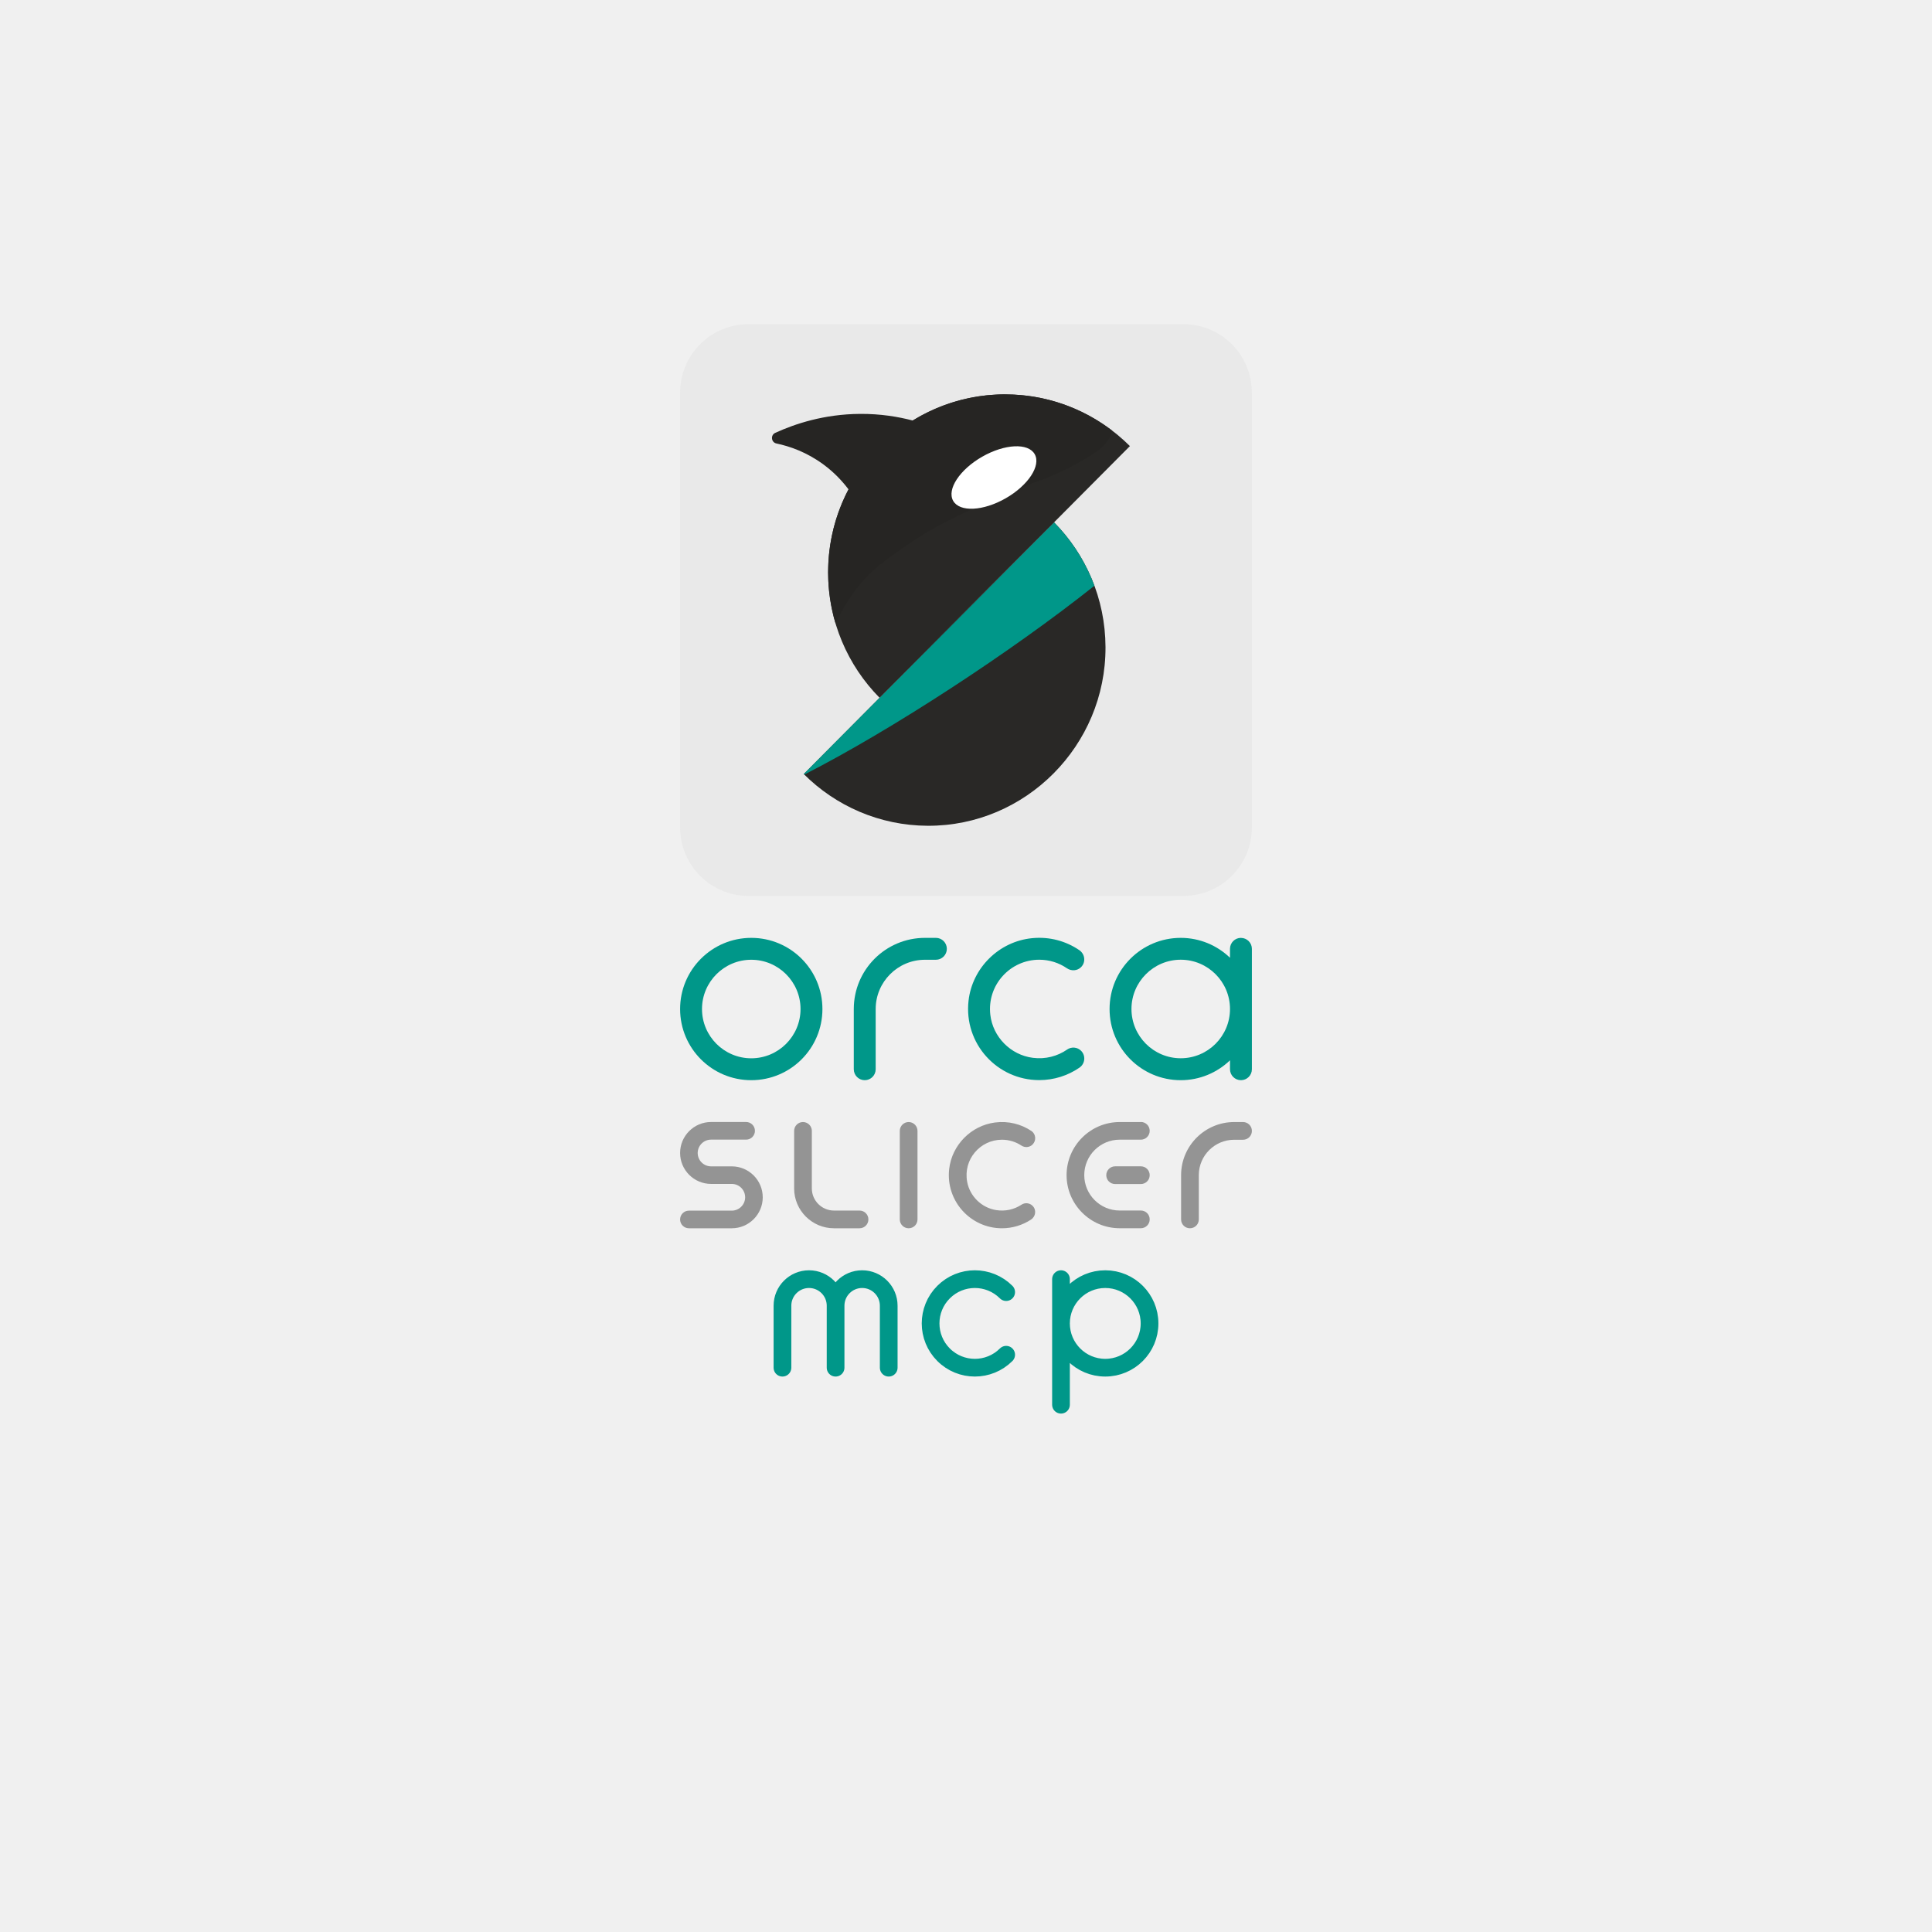
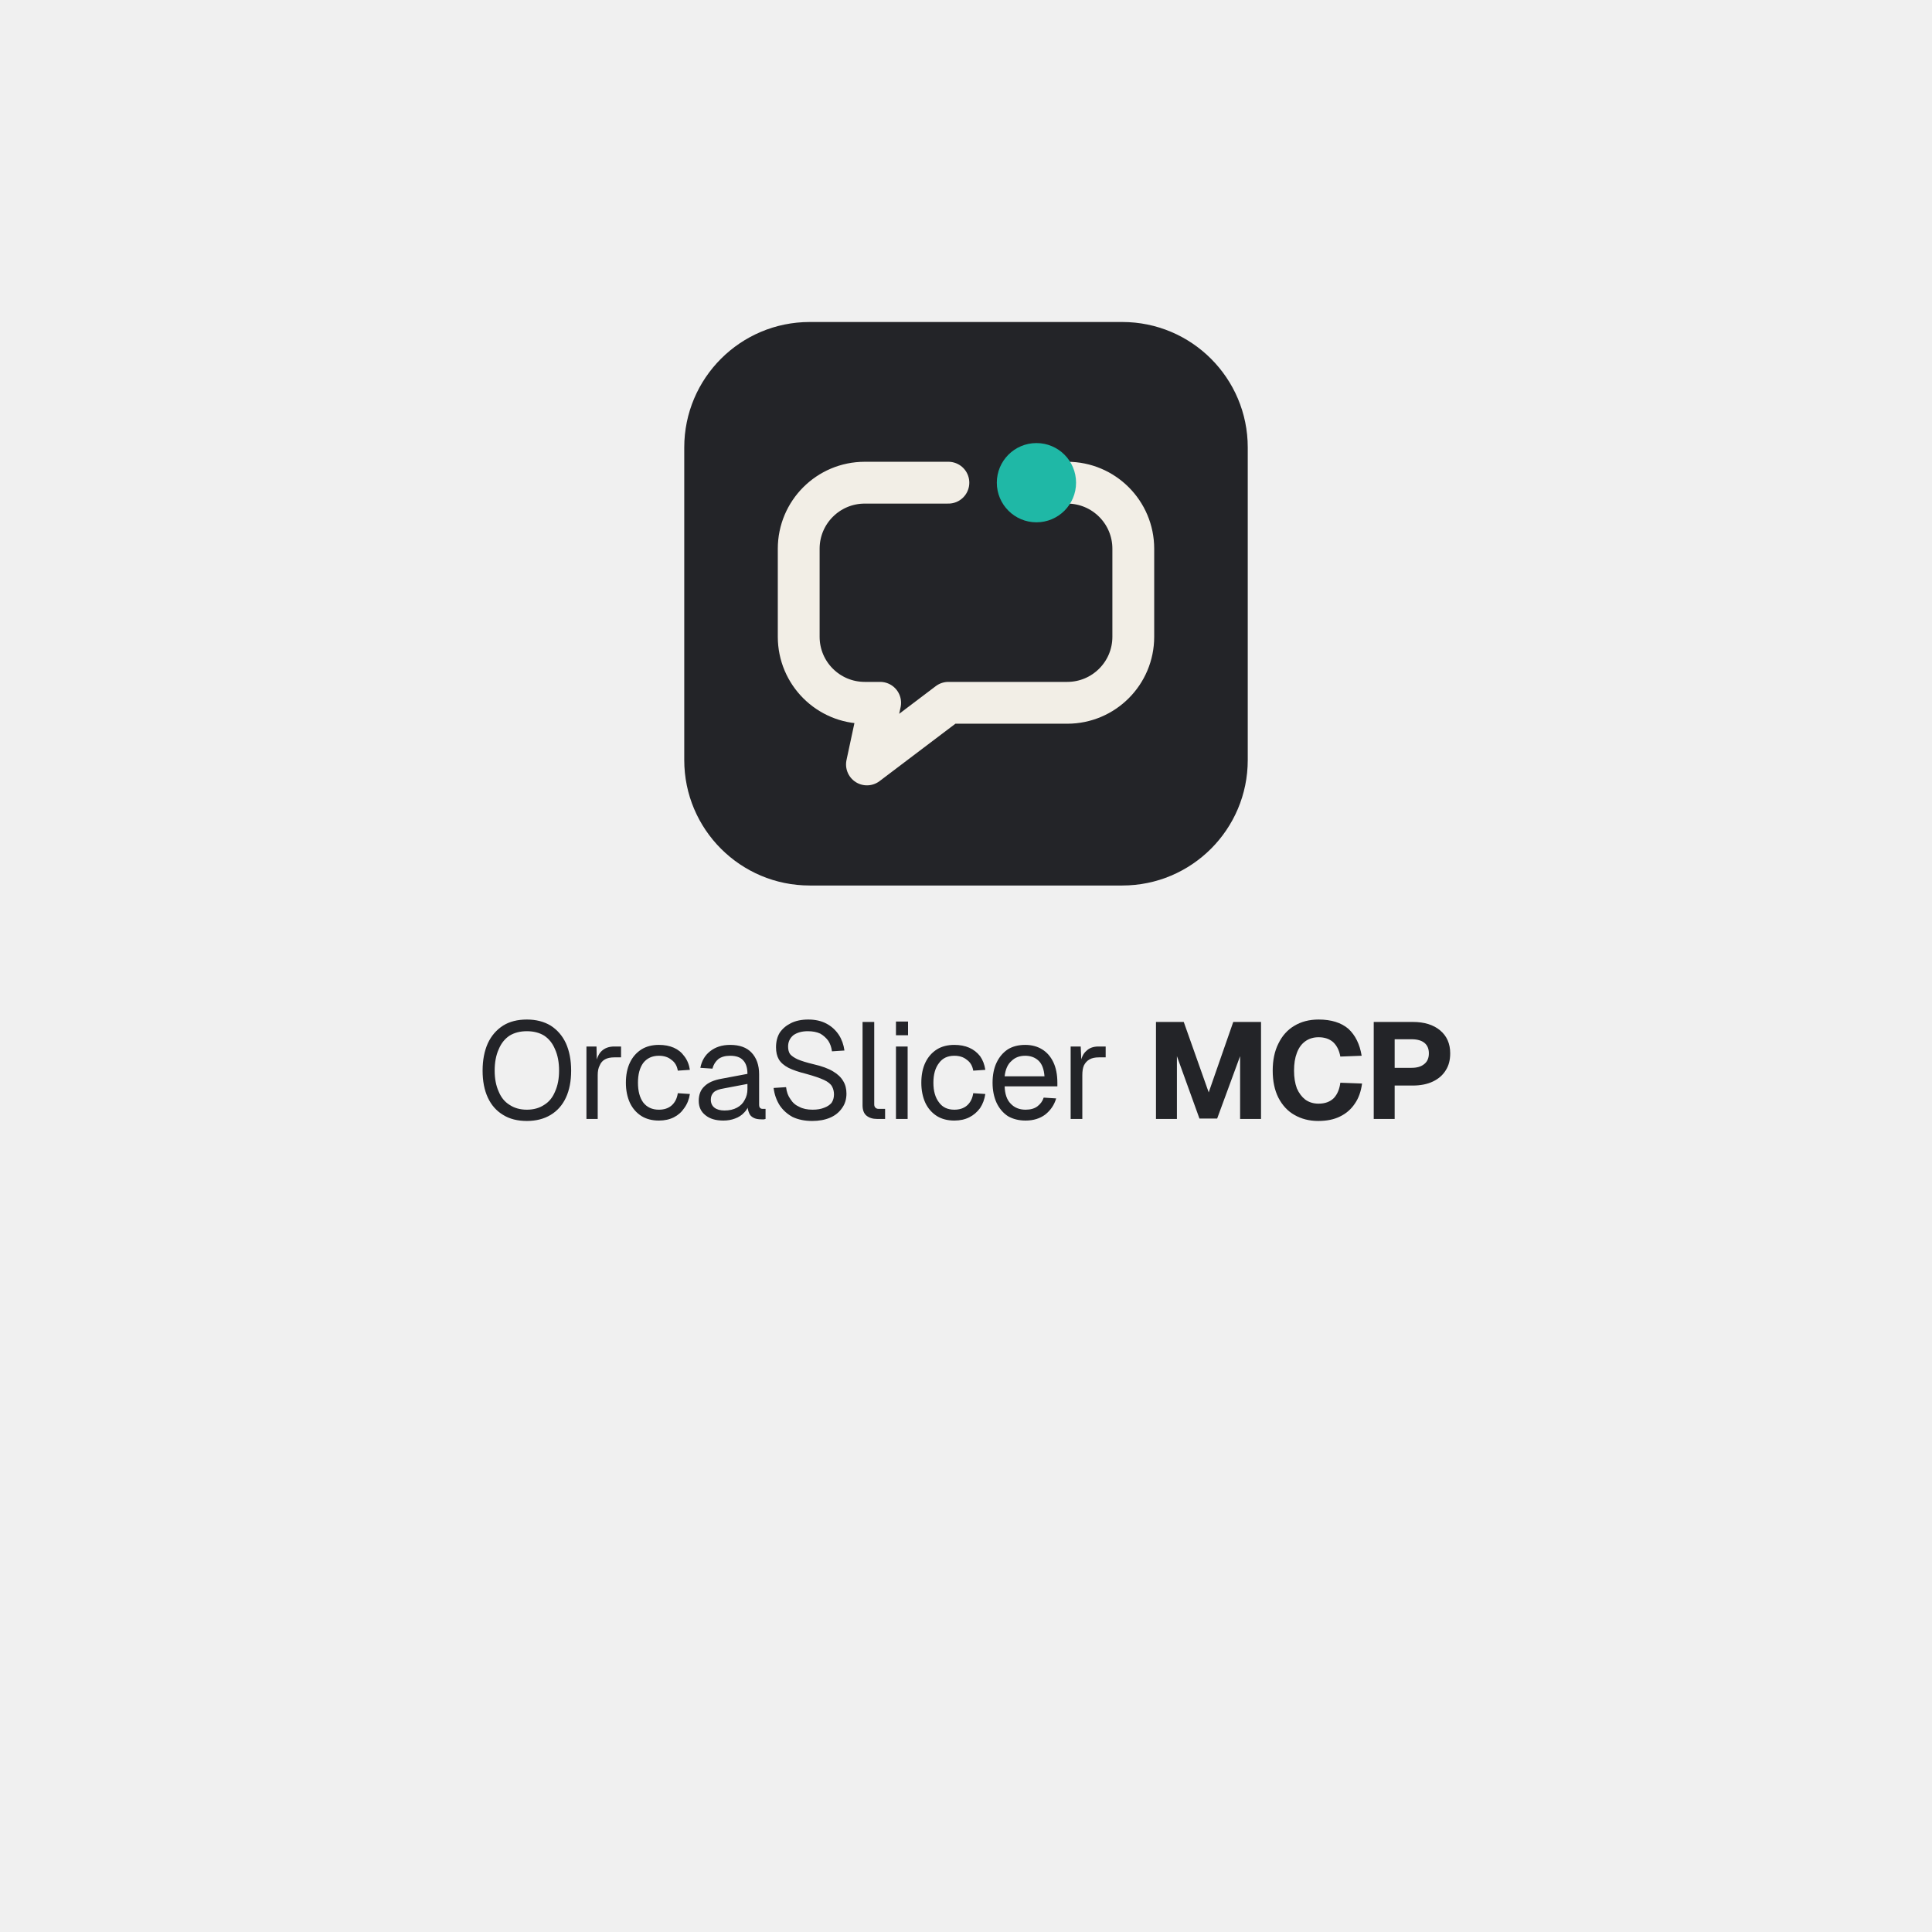
- <svg xmlns="http://www.w3.org/2000/svg" id="a" width="480" height="480" viewBox="0 0 480 480">
-   <g id="b">
-     <g id="c">
-       <rect x="168.97" y="80.54" width="142.05" height="142.05" rx="17" ry="17" style="fill:#e9e9e9;" />
-     </g>
+ <svg xmlns="http://www.w3.org/2000/svg" width="480" height="480" viewBox="0 0 480 480">
+   <g transform="translate(170 80) scale(0.273438)">
+     <rect width="512" height="512" rx="114" fill="#232428" />
+     <path d="M240,146 H164 A60,60 0 0 0 104,206 V286 A60,60 0 0 0 164,346 H178 L166,402 L240,346 H348 A60,60 0 0 0 408,286 V206 A60,60 0 0 0 348,146 H320" fill="none" stroke="#F2EEE6" stroke-width="38" stroke-linecap="round" stroke-linejoin="round" />
+     <circle cx="320" cy="146" r="36" fill="#1FB8A6" />
  </g>
-   <g id="d">
-     <path id="e" d="M199.69,192.31c7.91,7.9,18.79,12.8,30.81,12.85,24.33.1,44.25-19.93,44.16-44.4-.05-12.09-4.92-23.03-12.78-30.98l-62.19,62.53Z" style="fill:#292826;" />
-   </g>
-   <g id="f">
-     <path id="g" d="M261.88,129.78l-62.19,62.53s.09.09.13.13c21.79-11.11,51.62-30.64,72.08-46.91-2.21-5.96-5.66-11.32-10.03-15.75" style="fill:#009789;" />
-   </g>
-   <g id="h">
-     <path id="i" d="M249.72,97.98c-24.29,0-43.97,19.8-43.97,44.22,0,12.16,4.88,23.17,12.78,31.16l62.19-62.53c-7.95-7.94-18.9-12.85-30.99-12.85" style="fill:#292826;" />
-   </g>
-   <g id="j">
-     <path id="k" d="M249.72,97.98c-8.41,0-16.27,2.38-22.95,6.5-3.58-.94-8.02-1.69-13.12-1.65-8.89.06-16.12,2.46-21.04,4.71-1.22.56-1.02,2.37.29,2.64,3.23.68,7.49,2.12,11.7,5.23,2.66,1.96,4.68,4.14,6.21,6.17-3.23,6.16-5.07,13.17-5.07,20.62,0,4.44.65,8.73,1.87,12.78,1.86-4.12,3.81-6.88,4.44-7.74,4.04-5.55,8.31-8.44,14.62-12.7,4.65-3.14,11.1-6.83,29.65-14.45,0,0,5.8-1.63,13.58-6.26,3.1-1.84,5.46-3.58,6.21-6.31.05-.19.1-.38.14-.57-7.38-5.62-16.57-8.96-26.53-8.96" style="fill:#262523;" />
-   </g>
-   <g id="l">
-     <path id="m" d="M257.07,112.84c1.61,2.85-1.62,7.76-7.21,10.96-5.6,3.2-11.44,3.48-13.05.63-1.61-2.85,1.62-7.76,7.21-10.96,5.6-3.2,11.44-3.48,13.05-.63" style="fill:#fff;" />
-   </g>
-   <path d="M225.75,278.77c-1.21,0-2.2.98-2.2,2.2v21.99c0,1.21.98,2.2,2.2,2.2s2.2-.98,2.2-2.2v-21.99c0-1.21-.98-2.2-2.2-2.2Z" style="fill:#949494;" />
-   <path d="M283.44,278.77h-5.26c-7.27,0-13.19,5.92-13.19,13.19s5.92,13.19,13.19,13.19h5.26c1.21,0,2.2-.98,2.2-2.2s-.98-2.2-2.2-2.2h-5.26c-4.85,0-8.8-3.95-8.8-8.8s3.95-8.8,8.8-8.8h5.26c1.21,0,2.2-.98,2.2-2.2s-.98-2.2-2.2-2.2Z" style="fill:#949494;" />
-   <path d="M283.44,289.77h-6.39c-1.21,0-2.2.98-2.2,2.2s.98,2.2,2.2,2.2h6.39c1.21,0,2.2-.98,2.2-2.2s-.98-2.2-2.2-2.2Z" style="fill:#949494;" />
-   <path d="M181.81,305.16h-10.65c-1.21,0-2.19-.98-2.19-2.19s.98-2.19,2.19-2.19h10.65c1.83,0,3.32-1.49,3.32-3.32s-1.49-3.32-3.32-3.32h-5.15c-4.24,0-7.69-3.45-7.69-7.69s3.45-7.69,7.69-7.69h8.71c1.21,0,2.19.98,2.19,2.19s-.98,2.19-2.19,2.19h-8.71c-1.83,0-3.32,1.49-3.32,3.32s1.49,3.32,3.32,3.32h5.15c4.24,0,7.69,3.45,7.69,7.69s-3.45,7.69-7.69,7.69Z" style="fill:#949494;" />
-   <path d="M253.77,299.31c-1.78,1.17-4,1.72-6.36,1.32-3.57-.6-6.46-3.44-7.12-7-1.03-5.58,3.24-10.47,8.64-10.47,1.78,0,3.44.53,4.83,1.45.88.58,2.04.48,2.78-.26h0c.97-.97.84-2.6-.29-3.36-2.53-1.7-5.68-2.54-9.04-2.11-5.94.76-10.71,5.6-11.39,11.55-.9,7.96,5.33,14.73,13.11,14.73,2.67,0,5.15-.8,7.23-2.16,1.18-.78,1.38-2.42.38-3.42h0c-.74-.74-1.9-.85-2.77-.27Z" style="fill:#949494;" />
-   <path d="M213.55,300.76h-6.35c-3.03,0-5.5-2.47-5.5-5.5v-14.29c0-1.21-.98-2.2-2.2-2.2s-2.2.98-2.2,2.2v14.29c0,5.46,4.44,9.9,9.9,9.9h6.35c1.21,0,2.2-.98,2.2-2.2s-.98-2.2-2.2-2.2Z" style="fill:#949494;" />
-   <path d="M308.83,283.17h-2.2c-4.82,0-8.75,3.9-8.79,8.72v11.07c0,1.21-.98,2.2-2.2,2.2s-2.2-.98-2.2-2.2v-11.07c.04-7.24,5.94-13.12,13.19-13.12h2.2c1.21,0,2.2.98,2.2,2.2s-.98,2.2-2.2,2.2Z" style="fill:#949494;" />
-   <path d="M186.65,238.45c6.75,0,12.24,5.49,12.24,12.24s-5.49,12.24-12.24,12.24-12.24-5.49-12.24-12.24,5.49-12.24,12.24-12.24M186.65,233.01c-9.76,0-17.68,7.91-17.68,17.68s7.91,17.68,17.68,17.68,17.68-7.91,17.68-17.68-7.91-17.68-17.68-17.68h0Z" style="fill:#009789;" />
-   <path d="M308.31,233.01c-1.5,0-2.72,1.22-2.72,2.72v2.22c-3.18-3.05-7.48-4.94-12.24-4.94-9.76,0-17.68,7.91-17.68,17.68s7.91,17.68,17.68,17.68c4.75,0,9.06-1.89,12.24-4.94v2.22c0,1.5,1.22,2.72,2.72,2.72s2.72-1.22,2.72-2.72v-29.91c0-1.5-1.22-2.72-2.72-2.72ZM293.35,262.92c-6.75,0-12.24-5.49-12.24-12.24s5.49-12.24,12.24-12.24,12.24,5.49,12.24,12.24-5.49,12.24-12.24,12.24Z" style="fill:#009789;" />
-   <path d="M232.52,233.01h-2.72c-9.76,0-17.68,7.91-17.68,17.68v14.96c0,1.5,1.22,2.72,2.72,2.72s2.72-1.22,2.72-2.72v-14.96c0-6.75,5.49-12.24,12.24-12.24h0s2.72,0,2.72,0c1.5,0,2.72-1.22,2.72-2.72s-1.22-2.72-2.72-2.72Z" style="fill:#009789;" />
-   <path d="M265.11,260.77c-2.37,1.63-5.34,2.45-8.51,2.04-5.51-.7-9.94-5.19-10.56-10.71-.84-7.38,4.94-13.66,12.16-13.66,2.55,0,4.91.78,6.87,2.12,1.1.75,2.57.67,3.52-.28h0c1.22-1.22.99-3.23-.43-4.21-3.29-2.25-7.39-3.42-11.77-2.98-8.19.81-14.84,7.37-15.76,15.55-1.19,10.67,7.13,19.71,17.56,19.71,3.71,0,7.15-1.14,10-3.1,1.41-.97,1.61-2.98.4-4.19h0c-.93-.93-2.39-1.05-3.48-.3Z" style="fill:#009789;" />
-   <g id="mcp">
-     <path d="M194.40,339.80V324.40A6.6,6.6 0 0 1 207.60,324.40V339.80M207.60,324.40A6.6,6.6 0 0 1 220.80,324.40V339.80 M249.98,321.02A11.00,11.00 0 1 0 249.98,336.58 M263.60,317.80V349.00 M263.60,328.80A11.00,11.00 0 1 1 285.60,328.80A11.00,11.00 0 1 1 263.60,328.80" style="fill:none;stroke:#009789;stroke-width:4.4;stroke-linecap:round;stroke-linejoin:round;" />
-   </g>
+   <path d="M130.9 278.5Q127.4 278.5 125 277Q122.5 275.5 121.2 272.7Q119.9 269.9 119.9 266Q119.9 262.1 121.2 259.2Q122.5 256.4 125 254.8Q127.4 253.3 130.9 253.3Q134.3 253.3 136.8 254.8Q139.3 256.4 140.6 259.2Q141.9 262.1 141.9 266Q141.9 269.9 140.6 272.7Q139.3 275.5 136.8 277Q134.3 278.5 130.9 278.5ZM130.9 275.7Q133.4 275.7 135.2 274.5Q137 273.4 137.9 271.2Q138.9 269 138.9 266Q138.9 262.9 137.9 260.7Q137 258.5 135.2 257.3Q133.4 256.2 130.9 256.2Q128.4 256.2 126.6 257.3Q124.8 258.5 123.9 260.7Q122.9 262.9 122.9 266Q122.9 269 123.9 271.2Q124.8 273.4 126.6 274.5Q128.4 275.7 130.9 275.7ZM145.7 278V260H148.2L148.3 264.5L148 264.4Q148.4 262.1 149.5 261.1Q150.7 260 152.6 260H154.3V262.7H152.6Q151.2 262.7 150.3 263.2Q149.4 263.7 149 264.7Q148.5 265.6 148.5 267.1V278ZM163.7 278.4Q161.2 278.4 159.4 277.3Q157.5 276.1 156.5 274Q155.5 271.8 155.5 269Q155.5 266.1 156.5 264Q157.5 261.9 159.4 260.7Q161.2 259.6 163.7 259.6Q165.8 259.6 167.4 260.3Q169 261 170 262.4Q171.1 263.8 171.4 265.8L168.4 266Q168.1 264.2 166.8 263.3Q165.6 262.3 163.7 262.3Q161.2 262.3 159.8 264.1Q158.5 265.9 158.5 269Q158.5 272.1 159.8 273.9Q161.2 275.7 163.7 275.7Q165.6 275.7 166.8 274.7Q168.1 273.6 168.4 271.6L171.4 271.8Q171.1 273.8 170 275.3Q169 276.8 167.4 277.6Q165.8 278.4 163.7 278.4ZM179.7 278.4Q176.9 278.4 175.3 277.1Q173.6 275.8 173.6 273.5Q173.6 271.2 175 269.9Q176.4 268.5 179.3 268L185.7 266.8Q185.7 264.5 184.6 263.4Q183.6 262.3 181.4 262.3Q179.6 262.3 178.5 263.1Q177.4 264 177 265.5L174 265.3Q174.5 262.7 176.4 261.2Q178.4 259.6 181.4 259.6Q184.9 259.6 186.7 261.5Q188.6 263.5 188.6 266.9V274.4Q188.6 275 188.8 275.2Q189 275.5 189.5 275.5H190.2V278Q190.1 278 189.8 278.1Q189.5 278.1 189.2 278.1Q187.9 278.1 187.2 277.7Q186.4 277.3 186.1 276.5Q185.7 275.6 185.7 274.3L186.1 274.3Q185.8 275.5 184.9 276.4Q184 277.4 182.6 277.9Q181.3 278.4 179.7 278.4ZM180 275.9Q181.8 275.9 183.1 275.2Q184.4 274.5 185 273.3Q185.7 272.1 185.7 270.6V269.3L179.9 270.4Q178 270.7 177.3 271.4Q176.6 272.1 176.6 273.2Q176.6 274.5 177.5 275.2Q178.4 275.9 180 275.9ZM201.8 278.5Q199 278.5 196.9 277.5Q194.9 276.4 193.7 274.6Q192.5 272.7 192.2 270.3L195.3 270.1Q195.5 271.9 196.4 273.1Q197.2 274.4 198.6 275Q199.9 275.7 201.9 275.7Q203.6 275.7 204.8 275.2Q205.9 274.8 206.6 274Q207.2 273.1 207.2 271.9Q207.2 270.8 206.7 269.9Q206.2 269 204.7 268.3Q203.2 267.6 200.3 266.8Q197.5 266.1 195.9 265.3Q194.2 264.4 193.5 263.2Q192.8 262 192.8 260.2Q192.8 258.1 193.7 256.6Q194.7 255.1 196.5 254.2Q198.3 253.3 200.8 253.3Q203.4 253.3 205.3 254.3Q207.2 255.3 208.4 257.1Q209.5 258.8 209.8 261L206.7 261.2Q206.5 259.7 205.8 258.6Q205 257.5 203.8 256.8Q202.5 256.2 200.7 256.2Q198.5 256.2 197.1 257.2Q195.8 258.3 195.8 260Q195.8 261.2 196.3 261.9Q196.9 262.6 198.2 263.2Q199.6 263.8 202.1 264.4Q205.2 265.1 207 266.2Q208.7 267.2 209.5 268.6Q210.3 269.9 210.3 271.7Q210.3 273.8 209.2 275.3Q208.1 276.9 206.2 277.7Q204.3 278.5 201.8 278.5ZM217.9 278Q216.3 278 215.3 277.2Q214.3 276.4 214.3 274.6V253.9H217.2V274.4Q217.2 274.9 217.5 275.2Q217.8 275.5 218.3 275.5H219.9V278ZM222.6 278V260H225.5V278ZM222.6 257.2V253.8H225.6V257.2ZM237.1 278.4Q234.6 278.4 232.8 277.3Q230.9 276.1 229.9 274Q228.9 271.8 228.9 269Q228.9 266.1 229.9 264Q230.9 261.9 232.8 260.7Q234.6 259.6 237.1 259.6Q239.2 259.6 240.8 260.3Q242.4 261 243.5 262.4Q244.5 263.8 244.8 265.8L241.8 266Q241.5 264.2 240.2 263.3Q239 262.3 237.1 262.3Q234.6 262.3 233.3 264.1Q231.9 265.9 231.9 269Q231.9 272.1 233.3 273.9Q234.6 275.7 237.1 275.7Q239 275.7 240.2 274.7Q241.5 273.6 241.8 271.6L244.8 271.8Q244.5 273.8 243.5 275.3Q242.4 276.8 240.8 277.6Q239.2 278.4 237.1 278.4ZM254.8 278.4Q252.3 278.4 250.4 277.3Q248.6 276.1 247.6 274Q246.6 271.8 246.6 269Q246.6 266.1 247.6 264Q248.6 261.9 250.4 260.7Q252.2 259.6 254.7 259.6Q257.1 259.6 258.9 260.7Q260.7 261.8 261.7 263.9Q262.7 266 262.7 269V269.9H249.6Q249.7 272.8 251.1 274.2Q252.5 275.7 254.8 275.7Q256.6 275.7 257.7 274.9Q258.9 274 259.3 272.7L262.4 272.9Q261.7 275.3 259.7 276.9Q257.7 278.4 254.8 278.4ZM249.6 267.4H259.5Q259.3 264.7 258 263.5Q256.7 262.3 254.7 262.3Q252.6 262.3 251.3 263.6Q249.9 264.8 249.6 267.4ZM266 278V260H268.5L268.7 264.5L268.4 264.4Q268.7 262.1 269.9 261.1Q271 260 272.9 260H274.7V262.7H273Q271.6 262.7 270.7 263.2Q269.8 263.7 269.3 264.7Q268.9 265.6 268.9 267.1V278Z" fill="#232428" />
+   <path d="M287.2 278V253.9H294.1L300.3 271.4L306.4 253.9H313.3V278H308.1V262.4L302.4 277.9H298L292.4 262.4V278ZM327.5 278.5Q324.2 278.5 321.6 277Q319.1 275.6 317.6 272.7Q316.2 269.9 316.2 266Q316.2 262.1 317.6 259.3Q319 256.4 321.5 254.9Q324.1 253.3 327.6 253.3Q332.3 253.3 335 255.6Q337.6 258 338.3 262.3L333 262.5Q332.6 260.2 331.2 258.9Q329.8 257.7 327.6 257.7Q325.7 257.7 324.3 258.7Q322.9 259.7 322.2 261.6Q321.5 263.4 321.5 266Q321.5 268.5 322.2 270.4Q323 272.2 324.3 273.2Q325.7 274.2 327.6 274.2Q330 274.2 331.4 272.8Q332.7 271.4 333 269L338.4 269.2Q338 272.2 336.6 274.2Q335.2 276.3 332.9 277.4Q330.7 278.5 327.5 278.5ZM341.3 278V253.9H351Q355.3 253.9 357.8 256Q360.3 258.1 360.3 261.7Q360.3 264.2 359.2 265.9Q358.1 267.7 356 268.7Q353.9 269.7 351 269.7H346.5V278ZM346.5 265.3H350.7Q352.7 265.3 353.8 264.4Q355 263.5 355 261.7Q355 260 353.9 259.1Q352.8 258.2 350.7 258.2H346.5Z" fill="#232428" />
</svg>
